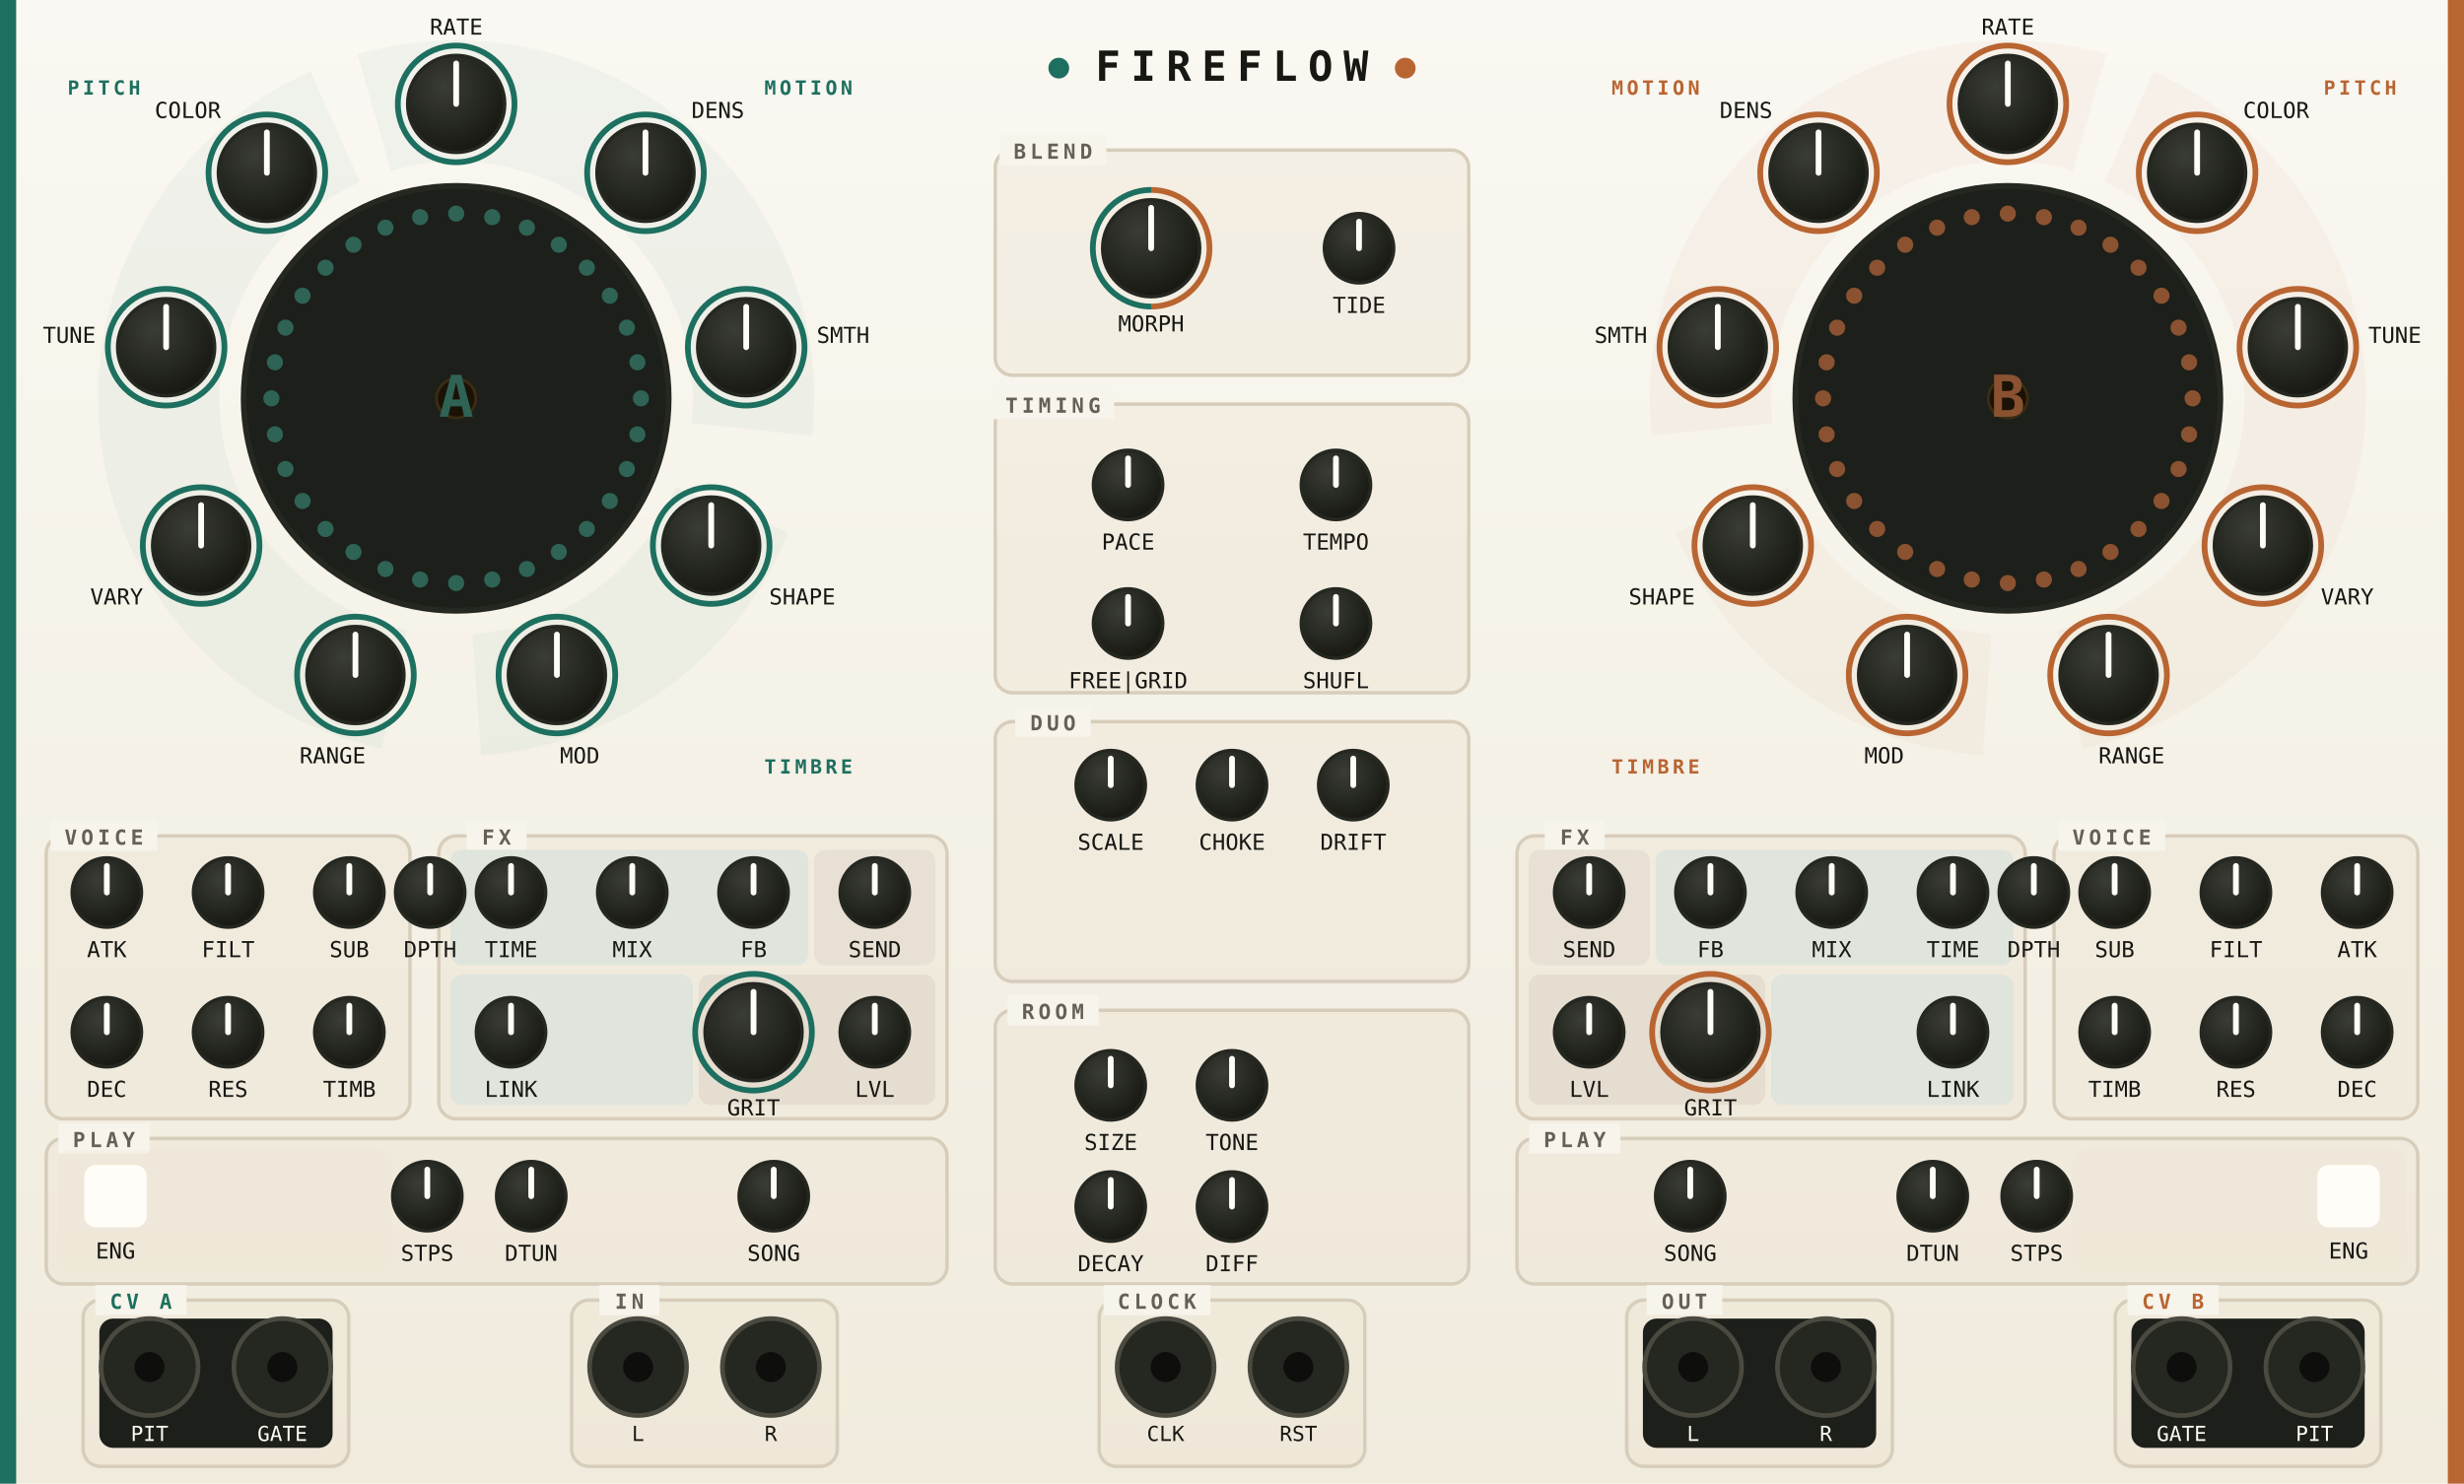
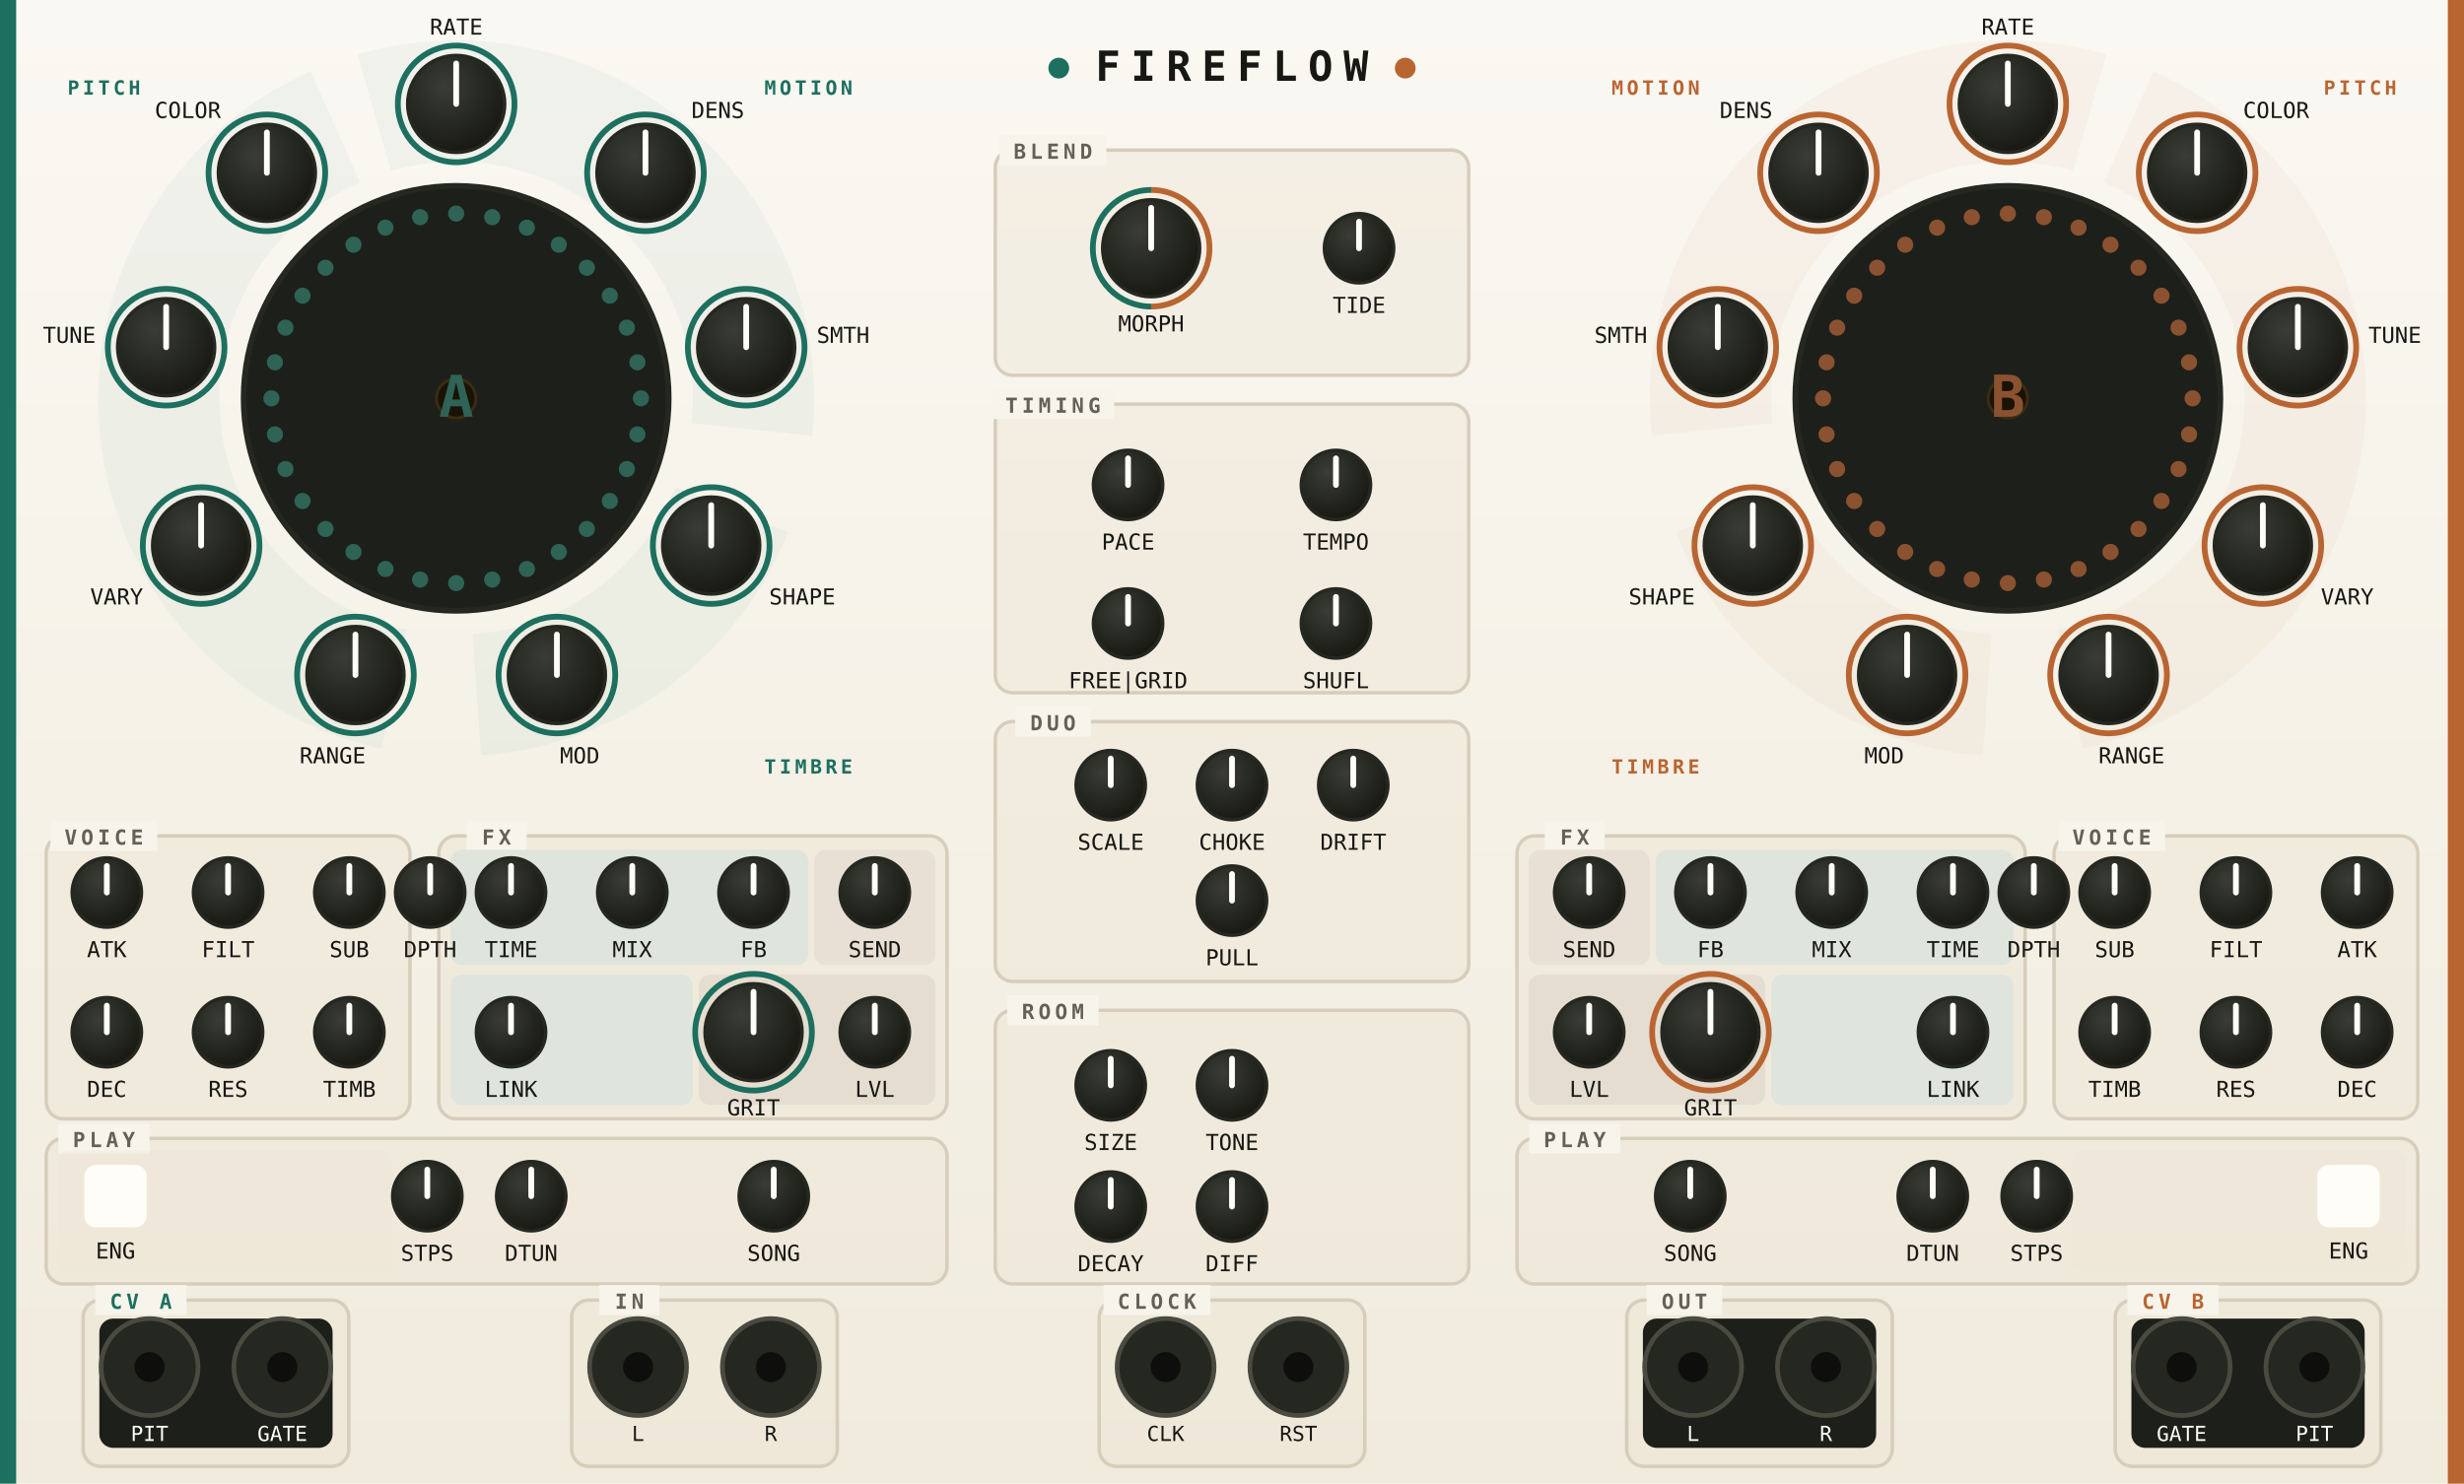
<svg xmlns="http://www.w3.org/2000/svg" width="213.360mm" height="128.500mm" viewBox="0 0 213.360 128.500">
  <defs>
    <radialGradient id="knobCap" cx="38%" cy="32%" r="75%">
      <stop offset="0%" stop-color="#3a3d35" />
      <stop offset="55%" stop-color="#252721" />
      <stop offset="100%" stop-color="#15160f" />
    </radialGradient>
    <linearGradient id="plate" x1="0" y1="0" x2="0" y2="1">
      <stop offset="0%" stop-color="#faf8f2" />
      <stop offset="100%" stop-color="#f0ebdd" />
    </linearGradient>
  </defs>
  <rect x="0" y="0" width="213.360" height="128.500" fill="url(#plate)" />
  <rect x="0" y="0" width="1.4" height="128.500" fill="#1d6f5f" />
  <rect x="211.960" y="0" width="1.4" height="128.500" fill="#b96532" />
  <path d="M 30.955 4.701 A 31.000 31.000 0 0 1 70.330 37.740 L 59.888 36.643 A 20.500 20.500 0 0 0 33.849 14.794 Z" fill="#1d6f5f" opacity="0.045" />
  <path d="M 68.243 46.113 A 31.000 31.000 0 0 1 41.662 65.424 L 40.930 54.950 A 20.500 20.500 0 0 0 58.507 42.179 Z" fill="#1d6f5f" opacity="0.045" />
  <path d="M 33.055 64.823 A 31.000 31.000 0 0 1 26.891 6.180 L 31.162 15.772 A 20.500 20.500 0 0 0 35.238 54.552 Z" fill="#1d6f5f" opacity="0.045" />
  <path d="M 143.030 37.740 A 31.000 31.000 0 0 1 182.405 4.701 L 179.511 14.794 A 20.500 20.500 0 0 0 153.472 36.643 Z" fill="#b96532" opacity="0.045" />
  <path d="M 171.698 65.424 A 31.000 31.000 0 0 1 145.117 46.113 L 154.853 42.179 A 20.500 20.500 0 0 0 172.430 54.950 Z" fill="#b96532" opacity="0.045" />
  <path d="M 186.469 6.180 A 31.000 31.000 0 0 1 180.305 64.823 L 178.122 54.552 A 20.500 20.500 0 0 0 182.198 15.772 Z" fill="#b96532" opacity="0.045" />
  <circle cx="39.500" cy="34.500" r="18.400" fill="#1d1f1a" stroke="#252721" stroke-width="0.5" />
  <circle cx="39.500" cy="18.500" r="0.7" fill="#2e6355" />
  <circle cx="42.621" cy="18.807" r="0.7" fill="#2e6355" />
  <circle cx="45.623" cy="19.718" r="0.7" fill="#2e6355" />
  <circle cx="48.389" cy="21.196" r="0.7" fill="#2e6355" />
  <circle cx="50.814" cy="23.186" r="0.7" fill="#2e6355" />
  <circle cx="52.804" cy="25.611" r="0.7" fill="#2e6355" />
  <circle cx="54.282" cy="28.377" r="0.7" fill="#2e6355" />
  <circle cx="55.193" cy="31.379" r="0.7" fill="#2e6355" />
  <circle cx="55.500" cy="34.500" r="0.7" fill="#2e6355" />
  <circle cx="55.193" cy="37.621" r="0.7" fill="#2e6355" />
  <circle cx="54.282" cy="40.623" r="0.7" fill="#2e6355" />
  <circle cx="52.804" cy="43.389" r="0.7" fill="#2e6355" />
  <circle cx="50.814" cy="45.814" r="0.7" fill="#2e6355" />
  <circle cx="48.389" cy="47.804" r="0.7" fill="#2e6355" />
  <circle cx="45.623" cy="49.282" r="0.7" fill="#2e6355" />
  <circle cx="42.621" cy="50.193" r="0.7" fill="#2e6355" />
  <circle cx="39.500" cy="50.500" r="0.7" fill="#2e6355" />
  <circle cx="36.379" cy="50.193" r="0.7" fill="#2e6355" />
  <circle cx="33.377" cy="49.282" r="0.7" fill="#2e6355" />
  <circle cx="30.611" cy="47.804" r="0.7" fill="#2e6355" />
  <circle cx="28.186" cy="45.814" r="0.7" fill="#2e6355" />
  <circle cx="26.196" cy="43.389" r="0.7" fill="#2e6355" />
  <circle cx="24.718" cy="40.623" r="0.7" fill="#2e6355" />
  <circle cx="23.807" cy="37.621" r="0.7" fill="#2e6355" />
  <circle cx="23.500" cy="34.500" r="0.7" fill="#2e6355" />
  <circle cx="23.807" cy="31.379" r="0.7" fill="#2e6355" />
  <circle cx="24.718" cy="28.377" r="0.7" fill="#2e6355" />
  <circle cx="26.196" cy="25.611" r="0.7" fill="#2e6355" />
  <circle cx="28.186" cy="23.186" r="0.7" fill="#2e6355" />
  <circle cx="30.611" cy="21.196" r="0.7" fill="#2e6355" />
  <circle cx="33.377" cy="19.718" r="0.7" fill="#2e6355" />
  <circle cx="36.379" cy="18.807" r="0.7" fill="#2e6355" />
  <circle cx="173.860" cy="34.500" r="18.400" fill="#1d1f1a" stroke="#252721" stroke-width="0.5" />
  <circle cx="173.860" cy="18.500" r="0.7" fill="#8a5230" />
  <circle cx="176.981" cy="18.807" r="0.7" fill="#8a5230" />
  <circle cx="179.983" cy="19.718" r="0.7" fill="#8a5230" />
  <circle cx="182.749" cy="21.196" r="0.7" fill="#8a5230" />
  <circle cx="185.174" cy="23.186" r="0.7" fill="#8a5230" />
  <circle cx="187.164" cy="25.611" r="0.7" fill="#8a5230" />
  <circle cx="188.642" cy="28.377" r="0.7" fill="#8a5230" />
  <circle cx="189.553" cy="31.379" r="0.7" fill="#8a5230" />
  <circle cx="189.860" cy="34.500" r="0.7" fill="#8a5230" />
  <circle cx="189.553" cy="37.621" r="0.7" fill="#8a5230" />
  <circle cx="188.642" cy="40.623" r="0.7" fill="#8a5230" />
  <circle cx="187.164" cy="43.389" r="0.7" fill="#8a5230" />
  <circle cx="185.174" cy="45.814" r="0.7" fill="#8a5230" />
  <circle cx="182.749" cy="47.804" r="0.7" fill="#8a5230" />
  <circle cx="179.983" cy="49.282" r="0.7" fill="#8a5230" />
  <circle cx="176.981" cy="50.193" r="0.7" fill="#8a5230" />
  <circle cx="173.860" cy="50.500" r="0.7" fill="#8a5230" />
  <circle cx="170.739" cy="50.193" r="0.7" fill="#8a5230" />
  <circle cx="167.737" cy="49.282" r="0.7" fill="#8a5230" />
  <circle cx="164.971" cy="47.804" r="0.7" fill="#8a5230" />
  <circle cx="162.546" cy="45.814" r="0.7" fill="#8a5230" />
  <circle cx="160.556" cy="43.389" r="0.7" fill="#8a5230" />
  <circle cx="159.078" cy="40.623" r="0.7" fill="#8a5230" />
  <circle cx="158.167" cy="37.621" r="0.7" fill="#8a5230" />
  <circle cx="157.860" cy="34.500" r="0.7" fill="#8a5230" />
  <circle cx="158.167" cy="31.379" r="0.7" fill="#8a5230" />
  <circle cx="159.078" cy="28.377" r="0.7" fill="#8a5230" />
  <circle cx="160.556" cy="25.611" r="0.7" fill="#8a5230" />
  <circle cx="162.546" cy="23.186" r="0.7" fill="#8a5230" />
  <circle cx="164.971" cy="21.196" r="0.7" fill="#8a5230" />
  <circle cx="167.737" cy="19.718" r="0.7" fill="#8a5230" />
  <circle cx="170.739" cy="18.807" r="0.7" fill="#8a5230" />
  <rect x="4.000" y="72.400" width="31.500" height="24.500" rx="1.5" fill="#ede5d6" fill-opacity="0.45" stroke="#d7cdbb" stroke-width="0.30" />
  <rect x="4.375" y="71.100" width="9.250" height="2.6" fill="#f7f4ec" />
  <rect x="38.000" y="72.400" width="44.000" height="24.500" rx="1.5" fill="#ede5d6" fill-opacity="0.45" stroke="#d7cdbb" stroke-width="0.30" />
  <rect x="40.400" y="71.100" width="5.200" height="2.6" fill="#f7f4ec" />
  <rect x="4.000" y="98.600" width="78.000" height="12.600" rx="1.5" fill="#ede5d6" fill-opacity="0.45" stroke="#d7cdbb" stroke-width="0.30" />
  <rect x="5.050" y="97.300" width="7.900" height="2.6" fill="#f7f4ec" />
  <rect x="177.860" y="72.400" width="31.500" height="24.500" rx="1.5" fill="#ede5d6" fill-opacity="0.45" stroke="#d7cdbb" stroke-width="0.30" />
  <rect x="178.235" y="71.100" width="9.250" height="2.6" fill="#f7f4ec" />
  <rect x="131.360" y="72.400" width="44.000" height="24.500" rx="1.5" fill="#ede5d6" fill-opacity="0.45" stroke="#d7cdbb" stroke-width="0.30" />
  <rect x="133.760" y="71.100" width="5.200" height="2.6" fill="#f7f4ec" />
  <rect x="131.360" y="98.600" width="78.000" height="12.600" rx="1.5" fill="#ede5d6" fill-opacity="0.45" stroke="#d7cdbb" stroke-width="0.30" />
  <rect x="132.410" y="97.300" width="7.900" height="2.6" fill="#f7f4ec" />
  <rect x="86.180" y="13.000" width="41.000" height="19.500" rx="1.5" fill="#ede5d6" fill-opacity="0.45" stroke="#d7cdbb" stroke-width="0.30" />
  <rect x="86.555" y="11.700" width="9.250" height="2.6" fill="#f7f4ec" />
  <rect x="86.180" y="35.000" width="41.000" height="25.000" rx="1.5" fill="#ede5d6" fill-opacity="0.45" stroke="#d7cdbb" stroke-width="0.30" />
  <rect x="85.880" y="33.700" width="10.600" height="2.6" fill="#f7f4ec" />
  <rect x="86.180" y="62.500" width="41.000" height="22.500" rx="1.5" fill="#ede5d6" fill-opacity="0.45" stroke="#d7cdbb" stroke-width="0.30" />
  <rect x="87.905" y="61.200" width="6.550" height="2.6" fill="#f7f4ec" />
  <rect x="86.180" y="87.500" width="41.000" height="23.700" rx="1.5" fill="#ede5d6" fill-opacity="0.45" stroke="#d7cdbb" stroke-width="0.30" />
  <rect x="87.230" y="86.200" width="7.900" height="2.6" fill="#f7f4ec" />
  <rect x="7.200" y="112.600" width="23.000" height="14.400" rx="1.5" fill="#ede5d6" fill-opacity="0.45" stroke="#d7cdbb" stroke-width="0.30" />
  <rect x="8.250" y="111.300" width="7.900" height="2.6" fill="#f7f4ec" />
  <rect x="49.500" y="112.600" width="23.000" height="14.400" rx="1.5" fill="#ede5d6" fill-opacity="0.45" stroke="#d7cdbb" stroke-width="0.30" />
  <rect x="51.900" y="111.300" width="5.200" height="2.6" fill="#f7f4ec" />
  <rect x="95.180" y="112.600" width="23.000" height="14.400" rx="1.5" fill="#ede5d6" fill-opacity="0.45" stroke="#d7cdbb" stroke-width="0.30" />
  <rect x="95.555" y="111.300" width="9.250" height="2.6" fill="#f7f4ec" />
  <rect x="140.860" y="112.600" width="23.000" height="14.400" rx="1.5" fill="#ede5d6" fill-opacity="0.45" stroke="#d7cdbb" stroke-width="0.30" />
  <rect x="142.585" y="111.300" width="6.550" height="2.6" fill="#f7f4ec" />
  <rect x="183.160" y="112.600" width="23.000" height="14.400" rx="1.5" fill="#ede5d6" fill-opacity="0.45" stroke="#d7cdbb" stroke-width="0.30" />
  <rect x="184.210" y="111.300" width="7.900" height="2.6" fill="#f7f4ec" />
  <rect x="39.000" y="73.600" width="31.000" height="10.000" rx="1.0" fill="#dfe5dc" />
  <rect x="70.500" y="73.600" width="10.500" height="10.000" rx="1.0" fill="#e8e0d4" />
  <rect x="39.000" y="84.400" width="21.000" height="11.300" rx="1.0" fill="#dfe5dc" />
  <rect x="60.500" y="84.400" width="20.500" height="11.300" rx="1.0" fill="#e6ddd1" />
  <rect x="143.360" y="73.600" width="31.000" height="10.000" rx="1.0" fill="#dfe5dc" />
  <rect x="132.360" y="73.600" width="10.500" height="10.000" rx="1.0" fill="#e8e0d4" />
  <rect x="153.360" y="84.400" width="21.000" height="11.300" rx="1.0" fill="#dfe5dc" />
  <rect x="132.360" y="84.400" width="20.500" height="11.300" rx="1.0" fill="#e6ddd1" />
  <rect x="5.000" y="99.600" width="29.000" height="10.600" rx="1.0" fill="#ede5d6" fill-opacity="0.25" />
  <rect x="179.360" y="99.600" width="29.000" height="10.600" rx="1.0" fill="#ede5d6" fill-opacity="0.25" />
  <rect x="8.600" y="114.200" width="20.200" height="11.200" rx="1.2" fill="#1d1f1a" />
  <rect x="142.260" y="114.200" width="20.200" height="11.200" rx="1.2" fill="#1d1f1a" />
  <rect x="184.560" y="114.200" width="20.200" height="11.200" rx="1.2" fill="#1d1f1a" />
  <circle cx="91.680" cy="5.9" r="0.9" fill="#1d6f5f" />
  <circle cx="121.680" cy="5.9" r="0.9" fill="#b96532" />
  <circle cx="39.500" cy="9.000" r="5.050" fill="none" stroke="#1d6f5f" stroke-width="0.5" />
  <circle cx="39.500" cy="9.000" r="4.200" fill="url(#knobCap)" stroke="#252721" stroke-width="0.3" />
  <line x1="39.500" y1="9.000" x2="39.500" y2="5.500" stroke="#fffdf7" stroke-width="0.5" stroke-linecap="round" />
  <text x="39.500" y="3.000" fill="#171713" text-anchor="middle" font-family="monospace" font-size="1.9">RATE</text>
  <circle cx="61.584" cy="47.250" r="5.050" fill="none" stroke="#1d6f5f" stroke-width="0.5" />
  <circle cx="61.584" cy="47.250" r="4.200" fill="url(#knobCap)" stroke="#252721" stroke-width="0.3" />
  <line x1="61.584" y1="47.250" x2="61.584" y2="43.750" stroke="#fffdf7" stroke-width="0.5" stroke-linecap="round" />
  <text x="66.607" y="52.350" fill="#171713" text-anchor="start" font-family="monospace" font-size="1.9">SHAPE</text>
  <circle cx="55.891" cy="14.966" r="5.050" fill="none" stroke="#1d6f5f" stroke-width="0.5" />
  <circle cx="55.891" cy="14.966" r="4.200" fill="url(#knobCap)" stroke="#252721" stroke-width="0.3" />
  <line x1="55.891" y1="14.966" x2="55.891" y2="11.466" stroke="#fffdf7" stroke-width="0.5" stroke-linecap="round" />
  <text x="59.876" y="10.216" fill="#171713" text-anchor="start" font-family="monospace" font-size="1.9">DENS</text>
  <circle cx="64.613" cy="30.072" r="5.050" fill="none" stroke="#1d6f5f" stroke-width="0.5" />
  <circle cx="64.613" cy="30.072" r="4.200" fill="url(#knobCap)" stroke="#252721" stroke-width="0.3" />
  <line x1="64.613" y1="30.072" x2="64.613" y2="26.572" stroke="#fffdf7" stroke-width="0.5" stroke-linecap="round" />
  <text x="70.718" y="29.695" fill="#171713" text-anchor="start" font-family="monospace" font-size="1.9">SMTH</text>
  <circle cx="30.778" cy="58.462" r="5.050" fill="none" stroke="#1d6f5f" stroke-width="0.5" />
  <circle cx="30.778" cy="58.462" r="4.200" fill="url(#knobCap)" stroke="#252721" stroke-width="0.3" />
  <line x1="30.778" y1="58.462" x2="30.778" y2="54.962" stroke="#fffdf7" stroke-width="0.5" stroke-linecap="round" />
  <text x="28.795" y="66.112" fill="#171713" text-anchor="middle" font-family="monospace" font-size="1.9">RANGE</text>
  <circle cx="17.416" cy="47.250" r="5.050" fill="none" stroke="#1d6f5f" stroke-width="0.5" />
  <circle cx="17.416" cy="47.250" r="4.200" fill="url(#knobCap)" stroke="#252721" stroke-width="0.3" />
  <line x1="17.416" y1="47.250" x2="17.416" y2="43.750" stroke="#fffdf7" stroke-width="0.5" stroke-linecap="round" />
  <text x="12.393" y="52.350" fill="#171713" text-anchor="end" font-family="monospace" font-size="1.9">VARY</text>
  <circle cx="48.222" cy="58.462" r="5.050" fill="none" stroke="#1d6f5f" stroke-width="0.5" />
  <circle cx="48.222" cy="58.462" r="4.200" fill="url(#knobCap)" stroke="#252721" stroke-width="0.3" />
  <line x1="48.222" y1="58.462" x2="48.222" y2="54.962" stroke="#fffdf7" stroke-width="0.5" stroke-linecap="round" />
  <text x="50.205" y="66.112" fill="#171713" text-anchor="middle" font-family="monospace" font-size="1.9">MOD</text>
  <circle cx="14.387" cy="30.072" r="5.050" fill="none" stroke="#1d6f5f" stroke-width="0.5" />
  <circle cx="14.387" cy="30.072" r="4.200" fill="url(#knobCap)" stroke="#252721" stroke-width="0.3" />
  <line x1="14.387" y1="30.072" x2="14.387" y2="26.572" stroke="#fffdf7" stroke-width="0.5" stroke-linecap="round" />
  <text x="8.282" y="29.695" fill="#171713" text-anchor="end" font-family="monospace" font-size="1.9">TUNE</text>
  <circle cx="9.250" cy="77.300" r="3.000" fill="url(#knobCap)" stroke="#252721" stroke-width="0.3" />
  <line x1="9.250" y1="77.300" x2="9.250" y2="75.000" stroke="#fffdf7" stroke-width="0.5" stroke-linecap="round" />
  <text x="9.250" y="82.900" fill="#171713" text-anchor="middle" font-family="monospace" font-size="1.9">ATK</text>
  <circle cx="9.250" cy="89.400" r="3.000" fill="url(#knobCap)" stroke="#252721" stroke-width="0.3" />
  <line x1="9.250" y1="89.400" x2="9.250" y2="87.100" stroke="#fffdf7" stroke-width="0.5" stroke-linecap="round" />
  <text x="9.250" y="95.000" fill="#171713" text-anchor="middle" font-family="monospace" font-size="1.9">DEC</text>
  <circle cx="19.750" cy="89.400" r="3.000" fill="url(#knobCap)" stroke="#252721" stroke-width="0.3" />
  <line x1="19.750" y1="89.400" x2="19.750" y2="87.100" stroke="#fffdf7" stroke-width="0.5" stroke-linecap="round" />
  <text x="19.750" y="95.000" fill="#171713" text-anchor="middle" font-family="monospace" font-size="1.9">RES</text>
  <circle cx="30.250" cy="77.300" r="3.000" fill="url(#knobCap)" stroke="#252721" stroke-width="0.3" />
  <line x1="30.250" y1="77.300" x2="30.250" y2="75.000" stroke="#fffdf7" stroke-width="0.5" stroke-linecap="round" />
  <text x="30.250" y="82.900" fill="#171713" text-anchor="middle" font-family="monospace" font-size="1.9">SUB</text>
  <circle cx="30.250" cy="89.400" r="3.000" fill="url(#knobCap)" stroke="#252721" stroke-width="0.3" />
  <line x1="30.250" y1="89.400" x2="30.250" y2="87.100" stroke="#fffdf7" stroke-width="0.5" stroke-linecap="round" />
  <text x="30.250" y="95.000" fill="#171713" text-anchor="middle" font-family="monospace" font-size="1.9">TIMB</text>
  <circle cx="54.750" cy="77.300" r="3.000" fill="url(#knobCap)" stroke="#252721" stroke-width="0.3" />
  <line x1="54.750" y1="77.300" x2="54.750" y2="75.000" stroke="#fffdf7" stroke-width="0.5" stroke-linecap="round" />
  <text x="54.750" y="82.900" fill="#171713" text-anchor="middle" font-family="monospace" font-size="1.9">MIX</text>
  <circle cx="65.250" cy="89.400" r="5.050" fill="none" stroke="#1d6f5f" stroke-width="0.5" />
  <circle cx="65.250" cy="89.400" r="4.200" fill="url(#knobCap)" stroke="#252721" stroke-width="0.3" />
  <line x1="65.250" y1="89.400" x2="65.250" y2="85.900" stroke="#fffdf7" stroke-width="0.5" stroke-linecap="round" />
  <text x="65.250" y="96.600" fill="#171713" text-anchor="middle" font-family="monospace" font-size="1.9">GRIT</text>
  <circle cx="75.750" cy="89.400" r="3.000" fill="url(#knobCap)" stroke="#252721" stroke-width="0.3" />
  <line x1="75.750" y1="89.400" x2="75.750" y2="87.100" stroke="#fffdf7" stroke-width="0.5" stroke-linecap="round" />
  <text x="75.750" y="95.000" fill="#171713" text-anchor="middle" font-family="monospace" font-size="1.9">LVL</text>
  <circle cx="37.000" cy="103.600" r="3.000" fill="url(#knobCap)" stroke="#252721" stroke-width="0.3" />
  <line x1="37.000" y1="103.600" x2="37.000" y2="101.300" stroke="#fffdf7" stroke-width="0.5" stroke-linecap="round" />
  <text x="37.000" y="109.200" fill="#171713" text-anchor="middle" font-family="monospace" font-size="1.9">STPS</text>
  <rect x="7.300" y="100.900" width="5.400" height="5.400" rx="1.0" fill="#fffdf7" />
  <text x="10.000" y="109.000" fill="#171713" text-anchor="middle" font-family="monospace" font-size="1.9">ENG</text>
  <circle cx="46.000" cy="103.600" r="3.000" fill="url(#knobCap)" stroke="#252721" stroke-width="0.3" />
  <line x1="46.000" y1="103.600" x2="46.000" y2="101.300" stroke="#fffdf7" stroke-width="0.5" stroke-linecap="round" />
  <text x="46.000" y="109.200" fill="#171713" text-anchor="middle" font-family="monospace" font-size="1.9">DTUN</text>
  <circle cx="67.000" cy="103.600" r="3.000" fill="url(#knobCap)" stroke="#252721" stroke-width="0.3" />
  <line x1="67.000" y1="103.600" x2="67.000" y2="101.300" stroke="#fffdf7" stroke-width="0.5" stroke-linecap="round" />
  <text x="67.000" y="109.200" fill="#171713" text-anchor="middle" font-family="monospace" font-size="1.9">SONG</text>
  <circle cx="173.860" cy="9.000" r="5.050" fill="none" stroke="#b96532" stroke-width="0.5" />
  <circle cx="173.860" cy="9.000" r="4.200" fill="url(#knobCap)" stroke="#252721" stroke-width="0.3" />
  <line x1="173.860" y1="9.000" x2="173.860" y2="5.500" stroke="#fffdf7" stroke-width="0.5" stroke-linecap="round" />
  <text x="173.860" y="3.000" fill="#171713" text-anchor="middle" font-family="monospace" font-size="1.9">RATE</text>
  <circle cx="151.776" cy="47.250" r="5.050" fill="none" stroke="#b96532" stroke-width="0.5" />
  <circle cx="151.776" cy="47.250" r="4.200" fill="url(#knobCap)" stroke="#252721" stroke-width="0.3" />
  <line x1="151.776" y1="47.250" x2="151.776" y2="43.750" stroke="#fffdf7" stroke-width="0.5" stroke-linecap="round" />
  <text x="146.753" y="52.350" fill="#171713" text-anchor="end" font-family="monospace" font-size="1.9">SHAPE</text>
  <circle cx="157.469" cy="14.966" r="5.050" fill="none" stroke="#b96532" stroke-width="0.5" />
  <circle cx="157.469" cy="14.966" r="4.200" fill="url(#knobCap)" stroke="#252721" stroke-width="0.3" />
  <line x1="157.469" y1="14.966" x2="157.469" y2="11.466" stroke="#fffdf7" stroke-width="0.5" stroke-linecap="round" />
  <text x="153.484" y="10.216" fill="#171713" text-anchor="end" font-family="monospace" font-size="1.9">DENS</text>
  <circle cx="148.747" cy="30.072" r="5.050" fill="none" stroke="#b96532" stroke-width="0.5" />
  <circle cx="148.747" cy="30.072" r="4.200" fill="url(#knobCap)" stroke="#252721" stroke-width="0.3" />
  <line x1="148.747" y1="30.072" x2="148.747" y2="26.572" stroke="#fffdf7" stroke-width="0.5" stroke-linecap="round" />
  <text x="142.642" y="29.695" fill="#171713" text-anchor="end" font-family="monospace" font-size="1.9">SMTH</text>
  <circle cx="182.582" cy="58.462" r="5.050" fill="none" stroke="#b96532" stroke-width="0.5" />
  <circle cx="182.582" cy="58.462" r="4.200" fill="url(#knobCap)" stroke="#252721" stroke-width="0.3" />
  <line x1="182.582" y1="58.462" x2="182.582" y2="54.962" stroke="#fffdf7" stroke-width="0.5" stroke-linecap="round" />
  <text x="184.565" y="66.112" fill="#171713" text-anchor="middle" font-family="monospace" font-size="1.9">RANGE</text>
  <circle cx="195.944" cy="47.250" r="5.050" fill="none" stroke="#b96532" stroke-width="0.5" />
  <circle cx="195.944" cy="47.250" r="4.200" fill="url(#knobCap)" stroke="#252721" stroke-width="0.3" />
  <line x1="195.944" y1="47.250" x2="195.944" y2="43.750" stroke="#fffdf7" stroke-width="0.5" stroke-linecap="round" />
  <text x="200.967" y="52.350" fill="#171713" text-anchor="start" font-family="monospace" font-size="1.9">VARY</text>
  <circle cx="165.138" cy="58.462" r="5.050" fill="none" stroke="#b96532" stroke-width="0.5" />
  <circle cx="165.138" cy="58.462" r="4.200" fill="url(#knobCap)" stroke="#252721" stroke-width="0.3" />
  <line x1="165.138" y1="58.462" x2="165.138" y2="54.962" stroke="#fffdf7" stroke-width="0.5" stroke-linecap="round" />
  <text x="163.155" y="66.112" fill="#171713" text-anchor="middle" font-family="monospace" font-size="1.9">MOD</text>
  <circle cx="198.973" cy="30.072" r="5.050" fill="none" stroke="#b96532" stroke-width="0.5" />
  <circle cx="198.973" cy="30.072" r="4.200" fill="url(#knobCap)" stroke="#252721" stroke-width="0.3" />
  <line x1="198.973" y1="30.072" x2="198.973" y2="26.572" stroke="#fffdf7" stroke-width="0.5" stroke-linecap="round" />
  <text x="205.078" y="29.695" fill="#171713" text-anchor="start" font-family="monospace" font-size="1.9">TUNE</text>
  <circle cx="204.110" cy="77.300" r="3.000" fill="url(#knobCap)" stroke="#252721" stroke-width="0.3" />
  <line x1="204.110" y1="77.300" x2="204.110" y2="75.000" stroke="#fffdf7" stroke-width="0.5" stroke-linecap="round" />
  <text x="204.110" y="82.900" fill="#171713" text-anchor="middle" font-family="monospace" font-size="1.9">ATK</text>
  <circle cx="204.110" cy="89.400" r="3.000" fill="url(#knobCap)" stroke="#252721" stroke-width="0.3" />
  <line x1="204.110" y1="89.400" x2="204.110" y2="87.100" stroke="#fffdf7" stroke-width="0.5" stroke-linecap="round" />
  <text x="204.110" y="95.000" fill="#171713" text-anchor="middle" font-family="monospace" font-size="1.9">DEC</text>
  <circle cx="193.610" cy="89.400" r="3.000" fill="url(#knobCap)" stroke="#252721" stroke-width="0.3" />
  <line x1="193.610" y1="89.400" x2="193.610" y2="87.100" stroke="#fffdf7" stroke-width="0.5" stroke-linecap="round" />
  <text x="193.610" y="95.000" fill="#171713" text-anchor="middle" font-family="monospace" font-size="1.9">RES</text>
  <circle cx="183.110" cy="77.300" r="3.000" fill="url(#knobCap)" stroke="#252721" stroke-width="0.3" />
  <line x1="183.110" y1="77.300" x2="183.110" y2="75.000" stroke="#fffdf7" stroke-width="0.5" stroke-linecap="round" />
  <text x="183.110" y="82.900" fill="#171713" text-anchor="middle" font-family="monospace" font-size="1.9">SUB</text>
  <circle cx="183.110" cy="89.400" r="3.000" fill="url(#knobCap)" stroke="#252721" stroke-width="0.3" />
  <line x1="183.110" y1="89.400" x2="183.110" y2="87.100" stroke="#fffdf7" stroke-width="0.5" stroke-linecap="round" />
  <text x="183.110" y="95.000" fill="#171713" text-anchor="middle" font-family="monospace" font-size="1.9">TIMB</text>
  <circle cx="158.610" cy="77.300" r="3.000" fill="url(#knobCap)" stroke="#252721" stroke-width="0.3" />
  <line x1="158.610" y1="77.300" x2="158.610" y2="75.000" stroke="#fffdf7" stroke-width="0.5" stroke-linecap="round" />
  <text x="158.610" y="82.900" fill="#171713" text-anchor="middle" font-family="monospace" font-size="1.9">MIX</text>
  <circle cx="148.110" cy="89.400" r="5.050" fill="none" stroke="#b96532" stroke-width="0.5" />
  <circle cx="148.110" cy="89.400" r="4.200" fill="url(#knobCap)" stroke="#252721" stroke-width="0.3" />
  <line x1="148.110" y1="89.400" x2="148.110" y2="85.900" stroke="#fffdf7" stroke-width="0.5" stroke-linecap="round" />
  <text x="148.110" y="96.600" fill="#171713" text-anchor="middle" font-family="monospace" font-size="1.9">GRIT</text>
  <circle cx="137.610" cy="89.400" r="3.000" fill="url(#knobCap)" stroke="#252721" stroke-width="0.3" />
  <line x1="137.610" y1="89.400" x2="137.610" y2="87.100" stroke="#fffdf7" stroke-width="0.5" stroke-linecap="round" />
  <text x="137.610" y="95.000" fill="#171713" text-anchor="middle" font-family="monospace" font-size="1.9">LVL</text>
  <circle cx="176.360" cy="103.600" r="3.000" fill="url(#knobCap)" stroke="#252721" stroke-width="0.3" />
  <line x1="176.360" y1="103.600" x2="176.360" y2="101.300" stroke="#fffdf7" stroke-width="0.5" stroke-linecap="round" />
  <text x="176.360" y="109.200" fill="#171713" text-anchor="middle" font-family="monospace" font-size="1.9">STPS</text>
  <rect x="200.660" y="100.900" width="5.400" height="5.400" rx="1.0" fill="#fffdf7" />
  <text x="203.360" y="109.000" fill="#171713" text-anchor="middle" font-family="monospace" font-size="1.9">ENG</text>
  <circle cx="167.360" cy="103.600" r="3.000" fill="url(#knobCap)" stroke="#252721" stroke-width="0.3" />
  <line x1="167.360" y1="103.600" x2="167.360" y2="101.300" stroke="#fffdf7" stroke-width="0.5" stroke-linecap="round" />
  <text x="167.360" y="109.200" fill="#171713" text-anchor="middle" font-family="monospace" font-size="1.9">DTUN</text>
  <circle cx="146.360" cy="103.600" r="3.000" fill="url(#knobCap)" stroke="#252721" stroke-width="0.3" />
  <line x1="146.360" y1="103.600" x2="146.360" y2="101.300" stroke="#fffdf7" stroke-width="0.5" stroke-linecap="round" />
  <text x="146.360" y="109.200" fill="#171713" text-anchor="middle" font-family="monospace" font-size="1.9">SONG</text>
  <path d="M 99.680 16.450 A 5.050 5.050 0 0 0 99.680 26.550" fill="none" stroke="#1d6f5f" stroke-width="0.5" />
  <path d="M 99.680 16.450 A 5.050 5.050 0 0 1 99.680 26.550" fill="none" stroke="#b96532" stroke-width="0.5" />
  <circle cx="99.680" cy="21.500" r="4.200" fill="url(#knobCap)" stroke="#252721" stroke-width="0.3" />
  <line x1="99.680" y1="21.500" x2="99.680" y2="18.000" stroke="#fffdf7" stroke-width="0.5" stroke-linecap="round" />
  <text x="99.680" y="28.700" fill="#171713" text-anchor="middle" font-family="monospace" font-size="1.9">MORPH</text>
  <circle cx="115.680" cy="42.000" r="3.000" fill="url(#knobCap)" stroke="#252721" stroke-width="0.3" />
  <line x1="115.680" y1="42.000" x2="115.680" y2="39.700" stroke="#fffdf7" stroke-width="0.5" stroke-linecap="round" />
  <text x="115.680" y="47.600" fill="#171713" text-anchor="middle" font-family="monospace" font-size="1.9">TEMPO</text>
  <circle cx="97.680" cy="54.000" r="3.000" fill="url(#knobCap)" stroke="#252721" stroke-width="0.3" />
  <line x1="97.680" y1="54.000" x2="97.680" y2="51.700" stroke="#fffdf7" stroke-width="0.5" stroke-linecap="round" />
  <text x="97.680" y="59.600" fill="#171713" text-anchor="middle" font-family="monospace" font-size="1.9">FREE|GRID</text>
  <circle cx="96.180" cy="68.000" r="3.000" fill="url(#knobCap)" stroke="#252721" stroke-width="0.3" />
  <line x1="96.180" y1="68.000" x2="96.180" y2="65.700" stroke="#fffdf7" stroke-width="0.5" stroke-linecap="round" />
  <text x="96.180" y="73.600" fill="#171713" text-anchor="middle" font-family="monospace" font-size="1.9">SCALE</text>
  <circle cx="117.180" cy="68.000" r="3.000" fill="url(#knobCap)" stroke="#252721" stroke-width="0.3" />
  <line x1="117.180" y1="68.000" x2="117.180" y2="65.700" stroke="#fffdf7" stroke-width="0.5" stroke-linecap="round" />
  <text x="117.180" y="73.600" fill="#171713" text-anchor="middle" font-family="monospace" font-size="1.9">DRIFT</text>
  <circle cx="96.180" cy="94.000" r="3.000" fill="url(#knobCap)" stroke="#252721" stroke-width="0.3" />
  <line x1="96.180" y1="94.000" x2="96.180" y2="91.700" stroke="#fffdf7" stroke-width="0.5" stroke-linecap="round" />
  <text x="96.180" y="99.600" fill="#171713" text-anchor="middle" font-family="monospace" font-size="1.9">SIZE</text>
  <circle cx="96.180" cy="104.500" r="3.000" fill="url(#knobCap)" stroke="#252721" stroke-width="0.3" />
  <line x1="96.180" y1="104.500" x2="96.180" y2="102.200" stroke="#fffdf7" stroke-width="0.5" stroke-linecap="round" />
  <text x="96.180" y="110.100" fill="#171713" text-anchor="middle" font-family="monospace" font-size="1.9">DECAY</text>
  <circle cx="106.680" cy="94.000" r="3.000" fill="url(#knobCap)" stroke="#252721" stroke-width="0.3" />
  <line x1="106.680" y1="94.000" x2="106.680" y2="91.700" stroke="#fffdf7" stroke-width="0.5" stroke-linecap="round" />
  <text x="106.680" y="99.600" fill="#171713" text-anchor="middle" font-family="monospace" font-size="1.9">TONE</text>
  <circle cx="106.680" cy="104.500" r="3.000" fill="url(#knobCap)" stroke="#252721" stroke-width="0.3" />
  <line x1="106.680" y1="104.500" x2="106.680" y2="102.200" stroke="#fffdf7" stroke-width="0.5" stroke-linecap="round" />
  <text x="106.680" y="110.100" fill="#171713" text-anchor="middle" font-family="monospace" font-size="1.9">DIFF</text>
  <circle cx="106.680" cy="68.000" r="3.000" fill="url(#knobCap)" stroke="#252721" stroke-width="0.3" />
  <line x1="106.680" y1="68.000" x2="106.680" y2="65.700" stroke="#fffdf7" stroke-width="0.5" stroke-linecap="round" />
  <text x="106.680" y="73.600" fill="#171713" text-anchor="middle" font-family="monospace" font-size="1.9">CHOKE</text>
  <circle cx="19.750" cy="77.300" r="3.000" fill="url(#knobCap)" stroke="#252721" stroke-width="0.3" />
  <line x1="19.750" y1="77.300" x2="19.750" y2="75.000" stroke="#fffdf7" stroke-width="0.5" stroke-linecap="round" />
  <text x="19.750" y="82.900" fill="#171713" text-anchor="middle" font-family="monospace" font-size="1.9">FILT</text>
  <circle cx="193.610" cy="77.300" r="3.000" fill="url(#knobCap)" stroke="#252721" stroke-width="0.3" />
  <line x1="193.610" y1="77.300" x2="193.610" y2="75.000" stroke="#fffdf7" stroke-width="0.5" stroke-linecap="round" />
  <text x="193.610" y="82.900" fill="#171713" text-anchor="middle" font-family="monospace" font-size="1.9">FILT</text>
  <circle cx="117.680" cy="21.500" r="3.000" fill="url(#knobCap)" stroke="#252721" stroke-width="0.3" />
  <line x1="117.680" y1="21.500" x2="117.680" y2="19.200" stroke="#fffdf7" stroke-width="0.5" stroke-linecap="round" />
  <text x="117.680" y="27.100" fill="#171713" text-anchor="middle" font-family="monospace" font-size="1.9">TIDE</text>
  <circle cx="44.250" cy="77.300" r="3.000" fill="url(#knobCap)" stroke="#252721" stroke-width="0.3" />
  <line x1="44.250" y1="77.300" x2="44.250" y2="75.000" stroke="#fffdf7" stroke-width="0.5" stroke-linecap="round" />
  <text x="44.250" y="82.900" fill="#171713" text-anchor="middle" font-family="monospace" font-size="1.9">TIME</text>
  <circle cx="169.110" cy="77.300" r="3.000" fill="url(#knobCap)" stroke="#252721" stroke-width="0.3" />
  <line x1="169.110" y1="77.300" x2="169.110" y2="75.000" stroke="#fffdf7" stroke-width="0.5" stroke-linecap="round" />
  <text x="169.110" y="82.900" fill="#171713" text-anchor="middle" font-family="monospace" font-size="1.9">TIME</text>
  <circle cx="65.250" cy="77.300" r="3.000" fill="url(#knobCap)" stroke="#252721" stroke-width="0.3" />
  <line x1="65.250" y1="77.300" x2="65.250" y2="75.000" stroke="#fffdf7" stroke-width="0.5" stroke-linecap="round" />
  <text x="65.250" y="82.900" fill="#171713" text-anchor="middle" font-family="monospace" font-size="1.9">FB</text>
  <circle cx="148.110" cy="77.300" r="3.000" fill="url(#knobCap)" stroke="#252721" stroke-width="0.3" />
  <line x1="148.110" y1="77.300" x2="148.110" y2="75.000" stroke="#fffdf7" stroke-width="0.5" stroke-linecap="round" />
  <text x="148.110" y="82.900" fill="#171713" text-anchor="middle" font-family="monospace" font-size="1.9">FB</text>
  <circle cx="23.109" cy="14.966" r="5.050" fill="none" stroke="#1d6f5f" stroke-width="0.5" />
  <circle cx="23.109" cy="14.966" r="4.200" fill="url(#knobCap)" stroke="#252721" stroke-width="0.3" />
  <line x1="23.109" y1="14.966" x2="23.109" y2="11.466" stroke="#fffdf7" stroke-width="0.5" stroke-linecap="round" />
  <text x="19.124" y="10.216" fill="#171713" text-anchor="end" font-family="monospace" font-size="1.9">COLOR</text>
  <circle cx="190.251" cy="14.966" r="5.050" fill="none" stroke="#b96532" stroke-width="0.5" />
  <circle cx="190.251" cy="14.966" r="4.200" fill="url(#knobCap)" stroke="#252721" stroke-width="0.3" />
  <line x1="190.251" y1="14.966" x2="190.251" y2="11.466" stroke="#fffdf7" stroke-width="0.5" stroke-linecap="round" />
  <text x="194.236" y="10.216" fill="#171713" text-anchor="start" font-family="monospace" font-size="1.9">COLOR</text>
  <circle cx="44.250" cy="89.400" r="3.000" fill="url(#knobCap)" stroke="#252721" stroke-width="0.3" />
  <line x1="44.250" y1="89.400" x2="44.250" y2="87.100" stroke="#fffdf7" stroke-width="0.5" stroke-linecap="round" />
  <text x="44.250" y="95.000" fill="#171713" text-anchor="middle" font-family="monospace" font-size="1.9">LINK</text>
  <circle cx="169.110" cy="89.400" r="3.000" fill="url(#knobCap)" stroke="#252721" stroke-width="0.3" />
  <line x1="169.110" y1="89.400" x2="169.110" y2="87.100" stroke="#fffdf7" stroke-width="0.5" stroke-linecap="round" />
  <text x="169.110" y="95.000" fill="#171713" text-anchor="middle" font-family="monospace" font-size="1.9">LINK</text>
  <circle cx="75.750" cy="77.300" r="3.000" fill="url(#knobCap)" stroke="#252721" stroke-width="0.3" />
  <line x1="75.750" y1="77.300" x2="75.750" y2="75.000" stroke="#fffdf7" stroke-width="0.5" stroke-linecap="round" />
  <text x="75.750" y="82.900" fill="#171713" text-anchor="middle" font-family="monospace" font-size="1.9">SEND</text>
  <circle cx="137.610" cy="77.300" r="3.000" fill="url(#knobCap)" stroke="#252721" stroke-width="0.3" />
  <line x1="137.610" y1="77.300" x2="137.610" y2="75.000" stroke="#fffdf7" stroke-width="0.5" stroke-linecap="round" />
  <text x="137.610" y="82.900" fill="#171713" text-anchor="middle" font-family="monospace" font-size="1.9">SEND</text>
  <circle cx="115.680" cy="54.000" r="3.000" fill="url(#knobCap)" stroke="#252721" stroke-width="0.3" />
  <line x1="115.680" y1="54.000" x2="115.680" y2="51.700" stroke="#fffdf7" stroke-width="0.5" stroke-linecap="round" />
  <text x="115.680" y="59.600" fill="#171713" text-anchor="middle" font-family="monospace" font-size="1.9">SHUFL</text>
  <circle cx="97.680" cy="42.000" r="3.000" fill="url(#knobCap)" stroke="#252721" stroke-width="0.3" />
  <line x1="97.680" y1="42.000" x2="97.680" y2="39.700" stroke="#fffdf7" stroke-width="0.5" stroke-linecap="round" />
  <text x="97.680" y="47.600" fill="#171713" text-anchor="middle" font-family="monospace" font-size="1.9">PACE</text>
  <circle cx="37.250" cy="77.300" r="3.000" fill="url(#knobCap)" stroke="#252721" stroke-width="0.3" />
  <line x1="37.250" y1="77.300" x2="37.250" y2="75.000" stroke="#fffdf7" stroke-width="0.5" stroke-linecap="round" />
  <text x="37.250" y="82.900" fill="#171713" text-anchor="middle" font-family="monospace" font-size="1.9">DPTH</text>
  <circle cx="176.110" cy="77.300" r="3.000" fill="url(#knobCap)" stroke="#252721" stroke-width="0.3" />
  <line x1="176.110" y1="77.300" x2="176.110" y2="75.000" stroke="#fffdf7" stroke-width="0.5" stroke-linecap="round" />
  <text x="176.110" y="82.900" fill="#171713" text-anchor="middle" font-family="monospace" font-size="1.9">DPTH</text>
+   <circle cx="106.680" cy="78.000" r="3.000" fill="url(#knobCap)" stroke="#252721" stroke-width="0.3" />
+   <line x1="106.680" y1="78.000" x2="106.680" y2="75.700" stroke="#fffdf7" stroke-width="0.5" stroke-linecap="round" />
+   <text x="106.680" y="83.600" fill="#171713" text-anchor="middle" font-family="monospace" font-size="1.9">PULL</text>
  <circle cx="55.250" cy="118.400" r="4.200" fill="#252721" stroke="#4a4a40" stroke-width="0.4" />
  <circle cx="55.250" cy="118.400" r="1.3" fill="#0e0e0c" />
  <text x="55.250" y="124.800" fill="#171713" text-anchor="middle" font-family="monospace" font-size="1.8">L</text>
  <circle cx="66.750" cy="118.400" r="4.200" fill="#252721" stroke="#4a4a40" stroke-width="0.4" />
  <circle cx="66.750" cy="118.400" r="1.3" fill="#0e0e0c" />
  <text x="66.750" y="124.800" fill="#171713" text-anchor="middle" font-family="monospace" font-size="1.8">R</text>
  <circle cx="100.930" cy="118.400" r="4.200" fill="#252721" stroke="#4a4a40" stroke-width="0.4" />
  <circle cx="100.930" cy="118.400" r="1.3" fill="#0e0e0c" />
  <text x="100.930" y="124.800" fill="#171713" text-anchor="middle" font-family="monospace" font-size="1.8">CLK</text>
  <circle cx="112.430" cy="118.400" r="4.200" fill="#252721" stroke="#4a4a40" stroke-width="0.4" />
  <circle cx="112.430" cy="118.400" r="1.3" fill="#0e0e0c" />
  <text x="112.430" y="124.800" fill="#171713" text-anchor="middle" font-family="monospace" font-size="1.8">RST</text>
  <circle cx="146.610" cy="118.400" r="4.200" fill="#252721" stroke="#4a4a40" stroke-width="0.4" />
  <circle cx="146.610" cy="118.400" r="1.3" fill="#0e0e0c" />
  <text x="146.610" y="124.800" fill="#fffdf7" text-anchor="middle" font-family="monospace" font-size="1.8">L</text>
  <circle cx="158.110" cy="118.400" r="4.200" fill="#252721" stroke="#4a4a40" stroke-width="0.4" />
  <circle cx="158.110" cy="118.400" r="1.3" fill="#0e0e0c" />
  <text x="158.110" y="124.800" fill="#fffdf7" text-anchor="middle" font-family="monospace" font-size="1.8">R</text>
  <circle cx="12.950" cy="118.400" r="4.200" fill="#252721" stroke="#4a4a40" stroke-width="0.4" />
  <circle cx="12.950" cy="118.400" r="1.3" fill="#0e0e0c" />
  <text x="12.950" y="124.800" fill="#fffdf7" text-anchor="middle" font-family="monospace" font-size="1.8">PIT</text>
  <circle cx="24.450" cy="118.400" r="4.200" fill="#252721" stroke="#4a4a40" stroke-width="0.4" />
  <circle cx="24.450" cy="118.400" r="1.3" fill="#0e0e0c" />
  <text x="24.450" y="124.800" fill="#fffdf7" text-anchor="middle" font-family="monospace" font-size="1.8">GATE</text>
  <circle cx="200.410" cy="118.400" r="4.200" fill="#252721" stroke="#4a4a40" stroke-width="0.4" />
  <circle cx="200.410" cy="118.400" r="1.3" fill="#0e0e0c" />
  <text x="200.410" y="124.800" fill="#fffdf7" text-anchor="middle" font-family="monospace" font-size="1.8">PIT</text>
  <circle cx="188.910" cy="118.400" r="4.200" fill="#252721" stroke="#4a4a40" stroke-width="0.4" />
  <circle cx="188.910" cy="118.400" r="1.3" fill="#0e0e0c" />
  <text x="188.910" y="124.800" fill="#fffdf7" text-anchor="middle" font-family="monospace" font-size="1.8">GATE</text>
  <circle cx="39.500" cy="34.500" r="1.700" fill="#1a1206" stroke="#3a2c12" stroke-width="0.25" />
  <circle cx="173.860" cy="34.500" r="1.700" fill="#1a1206" stroke="#3a2c12" stroke-width="0.25" />
  <text x="39.500" y="36.100" fill="#2e6355" text-anchor="middle" font-family="monospace" font-size="5.0" letter-spacing="0.0" font-weight="bold">A</text>
  <text x="173.860" y="36.100" fill="#8a5230" text-anchor="middle" font-family="monospace" font-size="5.0" letter-spacing="0.0" font-weight="bold">B</text>
  <text x="106.680" y="7.000" fill="#171713" text-anchor="middle" font-family="monospace" font-size="3.6" letter-spacing="0.9" font-weight="bold">FIREFLOW</text>
  <text x="70.000" y="8.200" fill="#1d6f5f" text-anchor="middle" font-family="monospace" font-size="1.7" letter-spacing="0.3" font-weight="bold">MOTION</text>
  <text x="70.000" y="67.000" fill="#1d6f5f" text-anchor="middle" font-family="monospace" font-size="1.7" letter-spacing="0.3" font-weight="bold">TIMBRE</text>
  <text x="9.000" y="8.200" fill="#1d6f5f" text-anchor="middle" font-family="monospace" font-size="1.7" letter-spacing="0.3" font-weight="bold">PITCH</text>
  <text x="143.360" y="8.200" fill="#b96532" text-anchor="middle" font-family="monospace" font-size="1.7" letter-spacing="0.3" font-weight="bold">MOTION</text>
  <text x="143.360" y="67.000" fill="#b96532" text-anchor="middle" font-family="monospace" font-size="1.7" letter-spacing="0.3" font-weight="bold">TIMBRE</text>
  <text x="204.360" y="8.200" fill="#b96532" text-anchor="middle" font-family="monospace" font-size="1.7" letter-spacing="0.3" font-weight="bold">PITCH</text>
  <text x="9.000" y="73.150" fill="#656056" text-anchor="middle" font-family="monospace" font-size="1.8" letter-spacing="0.35" font-weight="bold">VOICE</text>
  <text x="43.000" y="73.150" fill="#656056" text-anchor="middle" font-family="monospace" font-size="1.8" letter-spacing="0.35" font-weight="bold">FX</text>
  <text x="9.000" y="99.350" fill="#656056" text-anchor="middle" font-family="monospace" font-size="1.8" letter-spacing="0.35" font-weight="bold">PLAY</text>
  <text x="182.860" y="73.150" fill="#656056" text-anchor="middle" font-family="monospace" font-size="1.8" letter-spacing="0.35" font-weight="bold">VOICE</text>
  <text x="136.360" y="73.150" fill="#656056" text-anchor="middle" font-family="monospace" font-size="1.8" letter-spacing="0.35" font-weight="bold">FX</text>
  <text x="136.360" y="99.350" fill="#656056" text-anchor="middle" font-family="monospace" font-size="1.8" letter-spacing="0.35" font-weight="bold">PLAY</text>
  <text x="91.180" y="13.750" fill="#656056" text-anchor="middle" font-family="monospace" font-size="1.8" letter-spacing="0.35" font-weight="bold">BLEND</text>
  <text x="91.180" y="35.750" fill="#656056" text-anchor="middle" font-family="monospace" font-size="1.8" letter-spacing="0.35" font-weight="bold">TIMING</text>
  <text x="91.180" y="63.250" fill="#656056" text-anchor="middle" font-family="monospace" font-size="1.8" letter-spacing="0.35" font-weight="bold">DUO</text>
  <text x="91.180" y="88.250" fill="#656056" text-anchor="middle" font-family="monospace" font-size="1.8" letter-spacing="0.35" font-weight="bold">ROOM</text>
  <text x="12.200" y="113.350" fill="#1d6f5f" text-anchor="middle" font-family="monospace" font-size="1.8" letter-spacing="0.35" font-weight="bold">CV A</text>
  <text x="54.500" y="113.350" fill="#656056" text-anchor="middle" font-family="monospace" font-size="1.8" letter-spacing="0.35" font-weight="bold">IN</text>
  <text x="100.180" y="113.350" fill="#656056" text-anchor="middle" font-family="monospace" font-size="1.8" letter-spacing="0.35" font-weight="bold">CLOCK</text>
  <text x="145.860" y="113.350" fill="#656056" text-anchor="middle" font-family="monospace" font-size="1.8" letter-spacing="0.35" font-weight="bold">OUT</text>
  <text x="188.160" y="113.350" fill="#b96532" text-anchor="middle" font-family="monospace" font-size="1.8" letter-spacing="0.35" font-weight="bold">CV B</text>
</svg>
